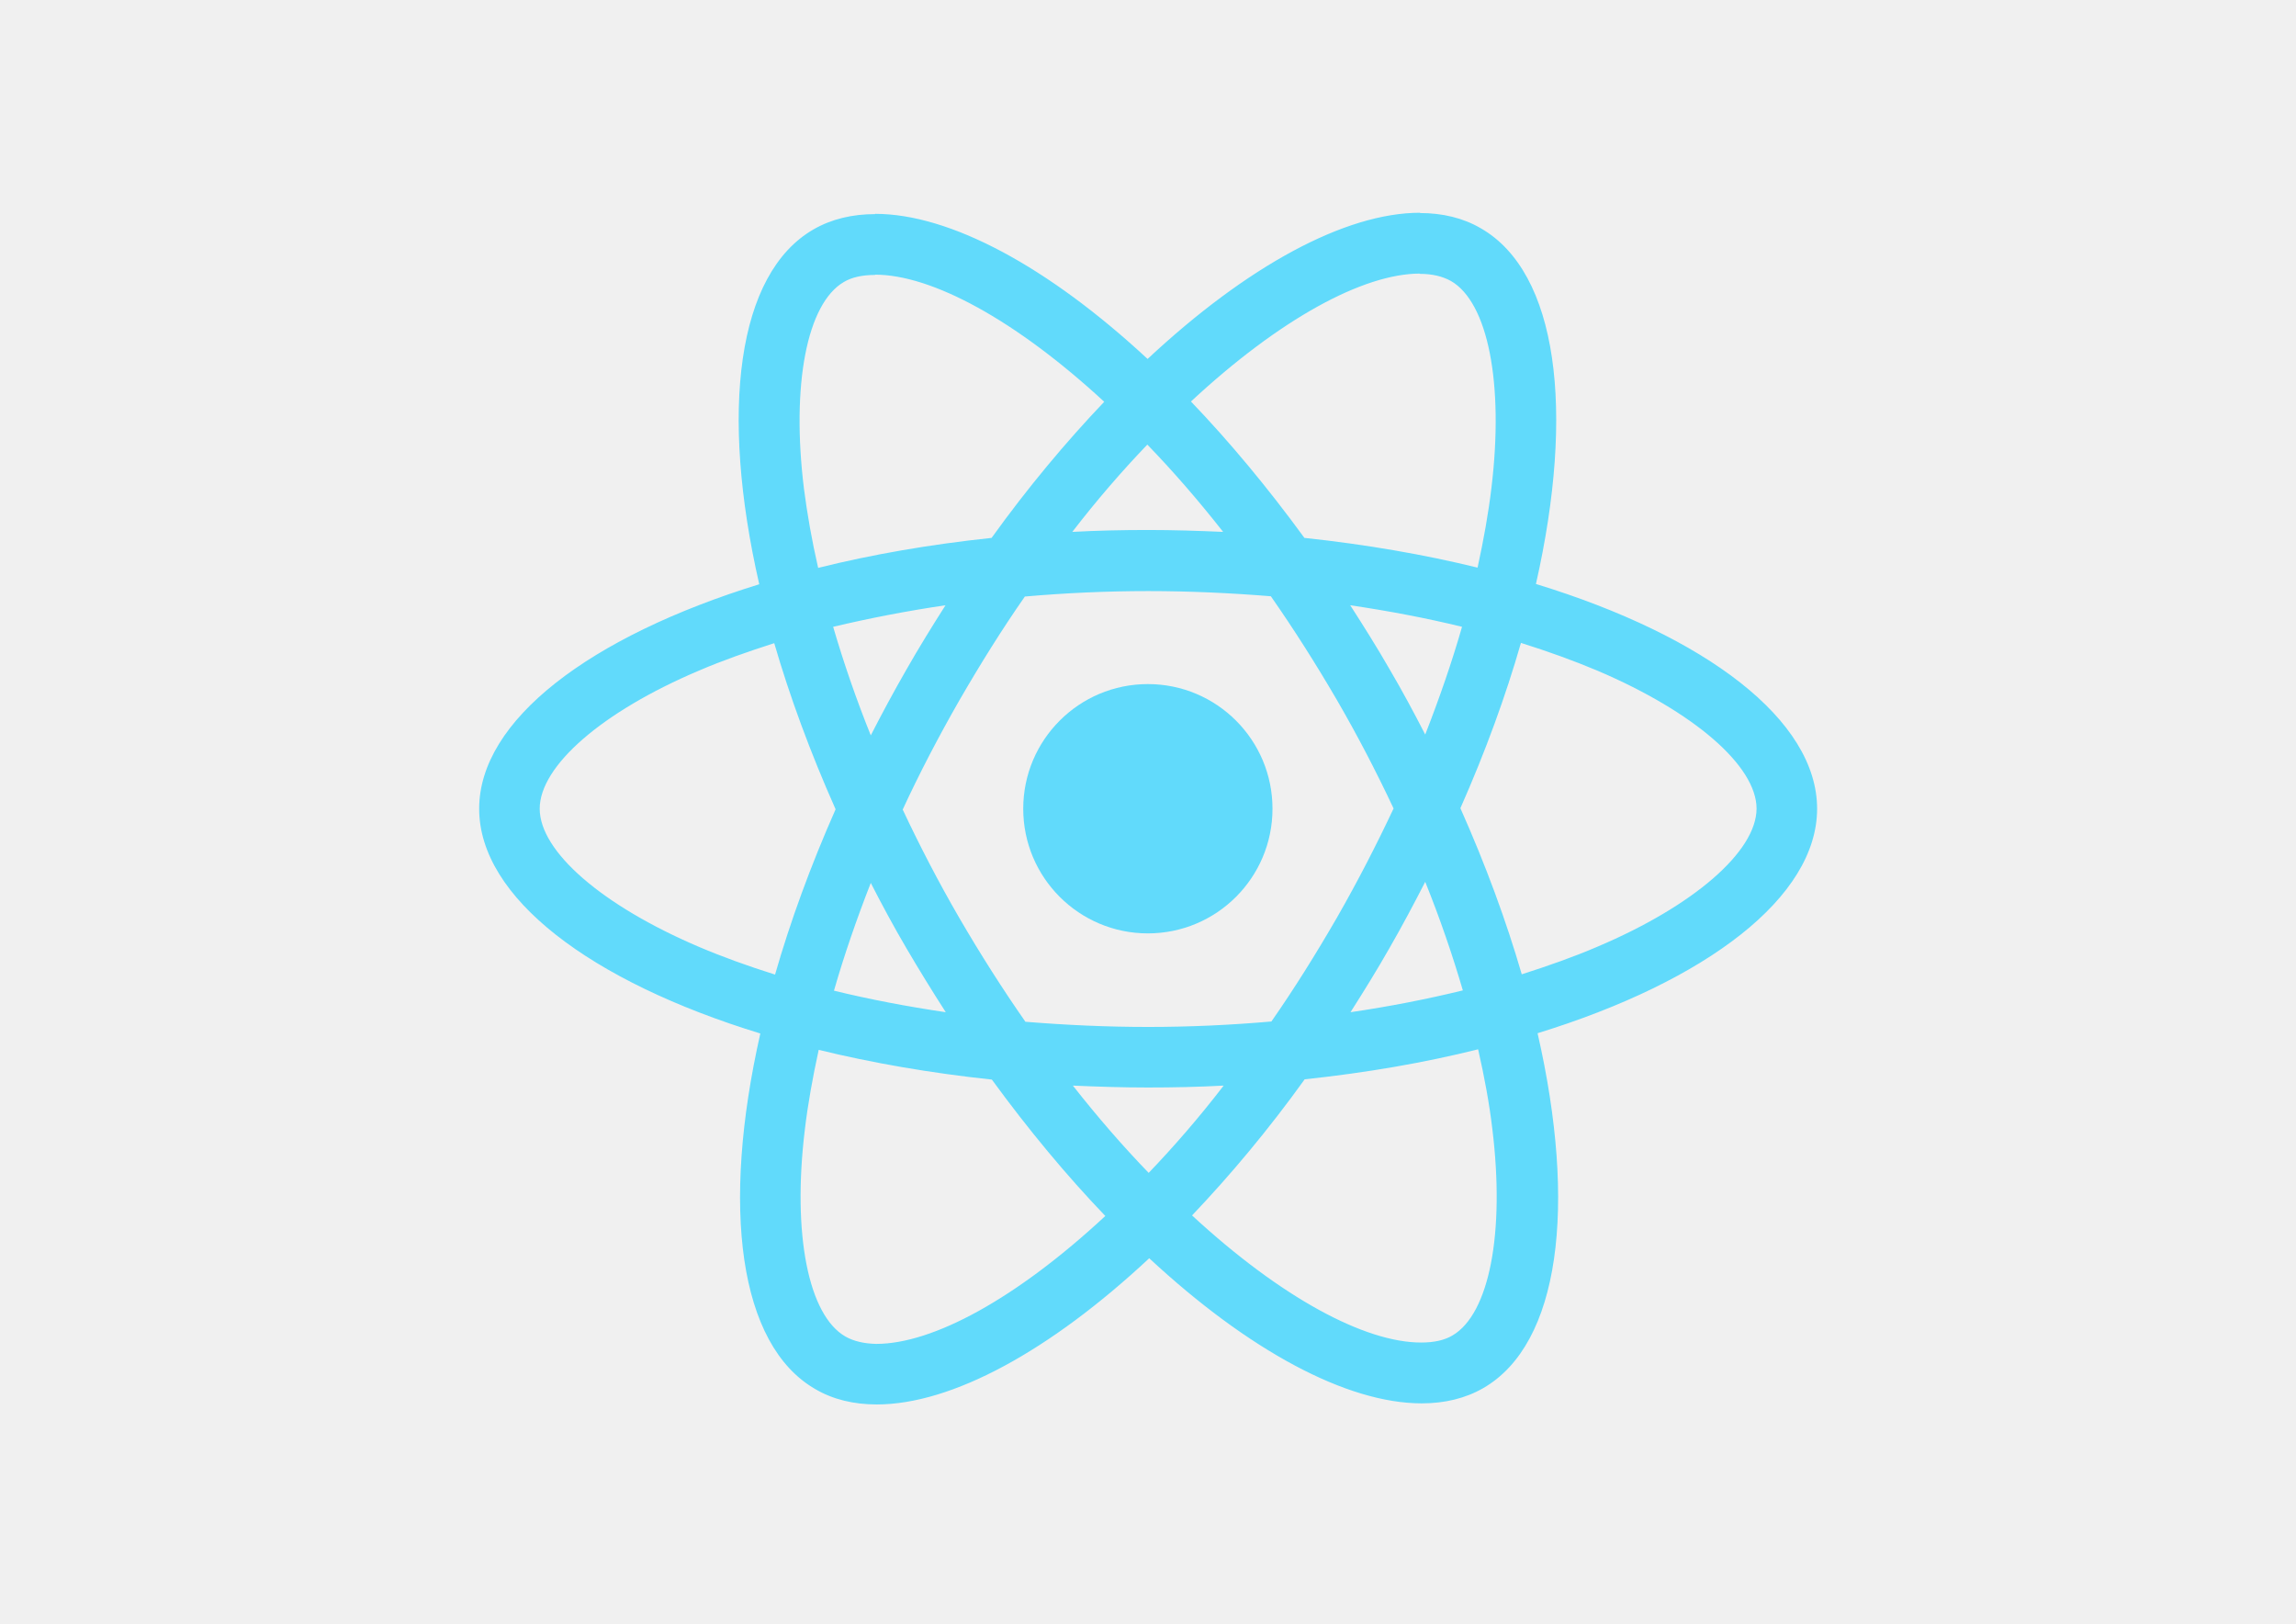
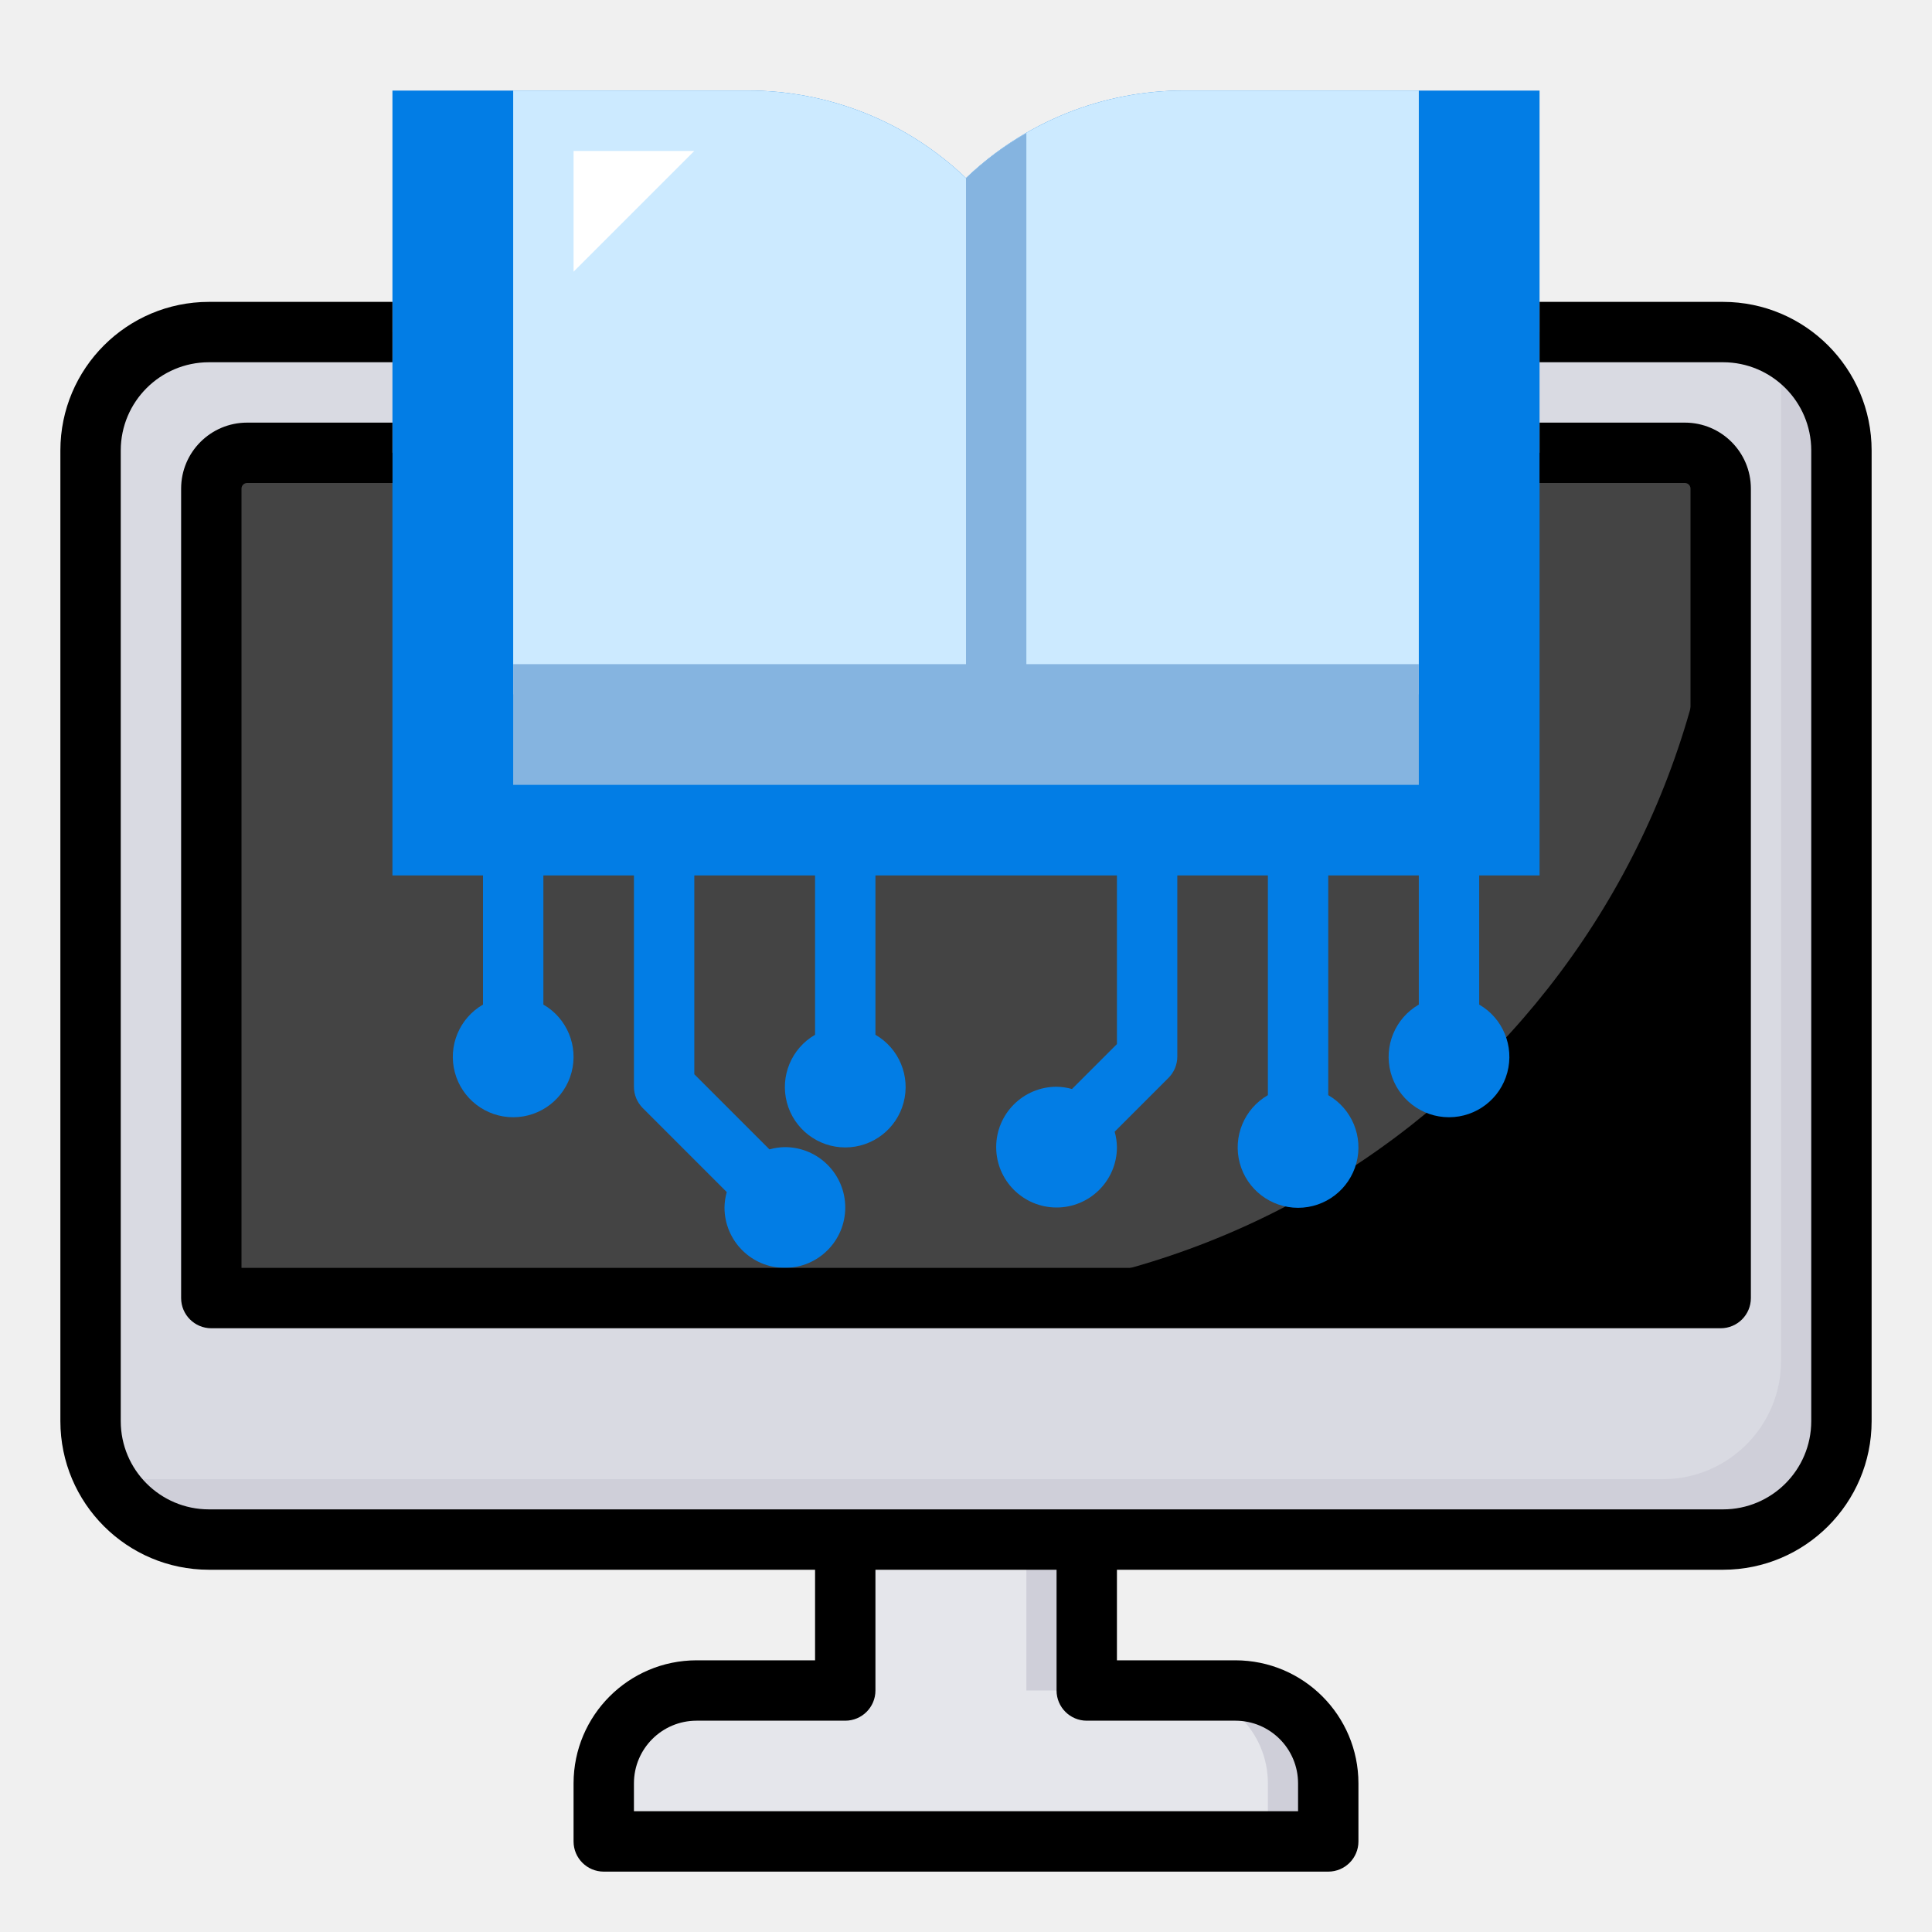
- <svg xmlns="http://www.w3.org/2000/svg" viewBox="0 0 841.9 595.3">
-   <g fill="#61DAFB">
-     <path d="M666.3 296.5c0-32.5-40.7-63.3-103.1-82.4 14.4-63.6 8-114.2-20.2-130.4-6.5-3.8-14.1-5.6-22.4-5.6v22.3c4.6 0 8.3.9 11.4 2.6 13.6 7.8 19.5 37.5 14.9 75.7-1.1 9.4-2.9 19.3-5.1 29.4-19.6-4.8-41-8.5-63.5-10.9-13.5-18.5-27.5-35.3-41.6-50 32.6-30.3 63.2-46.9 84-46.9V78c-27.5 0-63.5 19.6-99.9 53.6-36.4-33.8-72.4-53.2-99.9-53.2v22.3c20.7 0 51.4 16.5 84 46.6-14 14.7-28 31.4-41.3 49.9-22.6 2.4-44 6.1-63.6 11-2.3-10-4-19.7-5.2-29-4.7-38.2 1.1-67.9 14.6-75.8 3-1.8 6.9-2.6 11.5-2.6V78.5c-8.4 0-16 1.8-22.6 5.6-28.1 16.2-34.4 66.7-19.9 130.1-62.2 19.2-102.7 49.9-102.7 82.3 0 32.5 40.7 63.3 103.1 82.4-14.4 63.6-8 114.2 20.2 130.4 6.5 3.8 14.1 5.6 22.5 5.6 27.5 0 63.5-19.6 99.9-53.6 36.4 33.8 72.4 53.2 99.9 53.2 8.4 0 16-1.8 22.6-5.6 28.1-16.2 34.4-66.7 19.9-130.1 62-19.1 102.5-49.9 102.5-82.3zm-130.2-66.7c-3.7 12.9-8.3 26.2-13.5 39.5-4.1-8-8.4-16-13.1-24-4.6-8-9.5-15.8-14.4-23.4 14.2 2.1 27.9 4.7 41 7.9zm-45.8 106.5c-7.8 13.5-15.8 26.3-24.1 38.2-14.9 1.3-30 2-45.2 2-15.1 0-30.2-.7-45-1.9-8.3-11.9-16.4-24.6-24.2-38-7.6-13.1-14.5-26.4-20.8-39.8 6.2-13.4 13.2-26.8 20.7-39.9 7.8-13.5 15.8-26.3 24.1-38.2 14.9-1.3 30-2 45.2-2 15.1 0 30.2.7 45 1.9 8.3 11.9 16.4 24.6 24.2 38 7.6 13.1 14.5 26.4 20.8 39.8-6.3 13.4-13.2 26.8-20.7 39.9zm32.3-13c5.4 13.4 10 26.8 13.8 39.8-13.1 3.2-26.9 5.9-41.2 8 4.9-7.7 9.8-15.6 14.4-23.7 4.6-8 8.9-16.1 13-24.1zM421.2 430c-9.3-9.6-18.6-20.3-27.8-32 9 .4 18.2.7 27.5.7 9.4 0 18.7-.2 27.8-.7-9 11.7-18.3 22.4-27.5 32zm-74.4-58.9c-14.2-2.1-27.9-4.7-41-7.9 3.7-12.9 8.3-26.2 13.5-39.5 4.1 8 8.4 16 13.1 24 4.7 8 9.5 15.8 14.4 23.4zM420.7 163c9.3 9.6 18.6 20.3 27.8 32-9-.4-18.2-.7-27.5-.7-9.4 0-18.7.2-27.8.7 9-11.7 18.3-22.4 27.5-32zm-74 58.9c-4.9 7.7-9.8 15.6-14.4 23.7-4.6 8-8.9 16-13 24-5.4-13.4-10-26.8-13.8-39.8 13.1-3.1 26.9-5.8 41.2-7.9zm-90.5 125.2c-35.4-15.1-58.3-34.9-58.3-50.6 0-15.7 22.9-35.6 58.3-50.6 8.6-3.7 18-7 27.7-10.1 5.7 19.6 13.2 40 22.5 60.9-9.2 20.8-16.6 41.1-22.2 60.6-9.9-3.1-19.3-6.5-28-10.2zM310 490c-13.6-7.8-19.5-37.5-14.9-75.7 1.1-9.4 2.9-19.3 5.1-29.4 19.6 4.8 41 8.5 63.5 10.9 13.5 18.5 27.5 35.3 41.6 50-32.6 30.3-63.2 46.9-84 46.9-4.5-.1-8.3-1-11.3-2.7zm237.2-76.2c4.7 38.2-1.1 67.9-14.6 75.8-3 1.8-6.9 2.6-11.5 2.6-20.7 0-51.4-16.5-84-46.6 14-14.7 28-31.4 41.3-49.9 22.6-2.4 44-6.1 63.6-11 2.3 10.1 4.1 19.8 5.2 29.1zm38.5-66.7c-8.6 3.7-18 7-27.7 10.1-5.7-19.6-13.2-40-22.5-60.9 9.2-20.8 16.6-41.1 22.2-60.6 9.9 3.1 19.3 6.5 28.1 10.2 35.4 15.1 58.3 34.9 58.3 50.6-.1 15.7-23 35.6-58.4 50.6zM320.8 78.4z" />
-     <circle cx="420.9" cy="296.5" r="45.7" />
-     <path d="M520.5 78.1z" />
-   </g>
+ <svg xmlns="http://www.w3.org/2000/svg" id="fill" viewBox="0 0 64 64">
+   <path d="M36,56V49H28v7H23.074A3.074,3.074,0,0,0,20,59.074V61H44V59.074A3.074,3.074,0,0,0,40.926,56Z" style="fill:#e5e6eb" />
+   <rect height="7" style="fill:#cfcfd9" width="2" x="34" y="49" />
+   <path d="M40.927,56h-2A3.073,3.073,0,0,1,42,59.073V61h2V59.073A3.073,3.073,0,0,0,40.927,56Z" style="fill:#cfcfd9" />
+   <rect height="40" rx="3.92" ry="3.92" style="fill:#d9dae2" width="58" x="3" y="11" />
+   <path d="M58.662,11.338A3.905,3.905,0,0,1,59,12.92V45.08A3.92,3.92,0,0,1,55.08,49H4.92a3.905,3.905,0,0,1-1.582-.338A3.918,3.918,0,0,0,6.92,51H57.08A3.92,3.92,0,0,0,61,47.08V14.92A3.918,3.918,0,0,0,58.662,11.338Z" style="fill:#cfcfd9" />
+   <path d="M8.183,15H55.817A1.183,1.183,0,0,1,57,16.183V43a0,0,0,0,1,0,0H7a0,0,0,0,1,0,0V16.183A1.183,1.183,0,0,1,8.183,15Z" />
+   <path d="M8.183,15H55.817A1.183,1.183,0,0,1,57,16.183v0A26.817,26.817,0,0,1,30.183,43H7a0,0,0,0,1,0,0V16.183A1.183,1.183,0,0,1,8.183,15Z" style="fill:#444" />
+   <path d="M13,3H24.757A10.43,10.43,0,0,1,32,5.9h0A10.43,10.43,0,0,1,39.243,3H51V29H13Z" style="fill:#027de5" />
+   <path d="M39.243,3A10.43,10.43,0,0,0,32,5.9,10.43,10.43,0,0,0,24.757,3H17V23H47V3Z" style="fill:#cceaff" />
+   <path d="M34,22V4.407A10.171,10.171,0,0,0,32,5.9V22H17v4H47V22Z" style="fill:#85b4e0" />
+   <polygon points="19 9 19 5 23 5 19 9" style="fill:#fff" />
+   <path d="M37,34.586l-1.489,1.489A1.96,1.96,0,0,0,35,36a2,2,0,1,0,2,2,1.96,1.96,0,0,0-.075-.511l1.782-1.782A1,1,0,0,0,39,35V28H37Z" style="fill:#027de5" />
+   <path d="M44,36.278V28H42v8.278a2,2,0,1,0,2,0Z" style="fill:#027de5" />
+   <path d="M49,33.278V28H47v5.278a2,2,0,1,0,2,0Z" style="fill:#027de5" />
+   <path d="M29,34.278V28H27v6.278a2,2,0,1,0,2,0Z" style="fill:#027de5" />
+   <path d="M26,38a1.96,1.96,0,0,0-.511.075L23,35.586V28H21v8a1,1,0,0,0,.293.707l2.782,2.782A1.96,1.96,0,0,0,24,40a2,2,0,1,0,2-2Z" style="fill:#027de5" />
+   <path d="M18,33.278V28H16v5.278a2,2,0,1,0,2,0Z" style="fill:#027de5" />
+   <path d="M57.08,10H51v2h6.08A2.923,2.923,0,0,1,60,14.92V47.08A2.923,2.923,0,0,1,57.08,50H6.92A2.923,2.923,0,0,1,4,47.08V14.92A2.923,2.923,0,0,1,6.92,12H13V10H6.92A4.925,4.925,0,0,0,2,14.92V47.08A4.925,4.925,0,0,0,6.92,52H27v3H23.074A4.079,4.079,0,0,0,19,59.074V61a1,1,0,0,0,1,1H44a1,1,0,0,0,1-1V59.074A4.079,4.079,0,0,0,40.926,55H37V52H57.08A4.925,4.925,0,0,0,62,47.08V14.92A4.925,4.925,0,0,0,57.08,10ZM36,57h4.926A2.076,2.076,0,0,1,43,59.074V60H21v-.926A2.076,2.076,0,0,1,23.074,57H28a1,1,0,0,0,1-1V52h6v4A1,1,0,0,0,36,57Z" />
+   <path d="M56,16.184V42H8V16.184A.185.185,0,0,1,8.184,16H13V14H8.184A2.186,2.186,0,0,0,6,16.184V43a1,1,0,0,0,1,1H57a1,1,0,0,0,1-1V16.184A2.186,2.186,0,0,0,55.816,14H51v2h4.816A.185.185,0,0,1,56,16.184Z" />
</svg>
